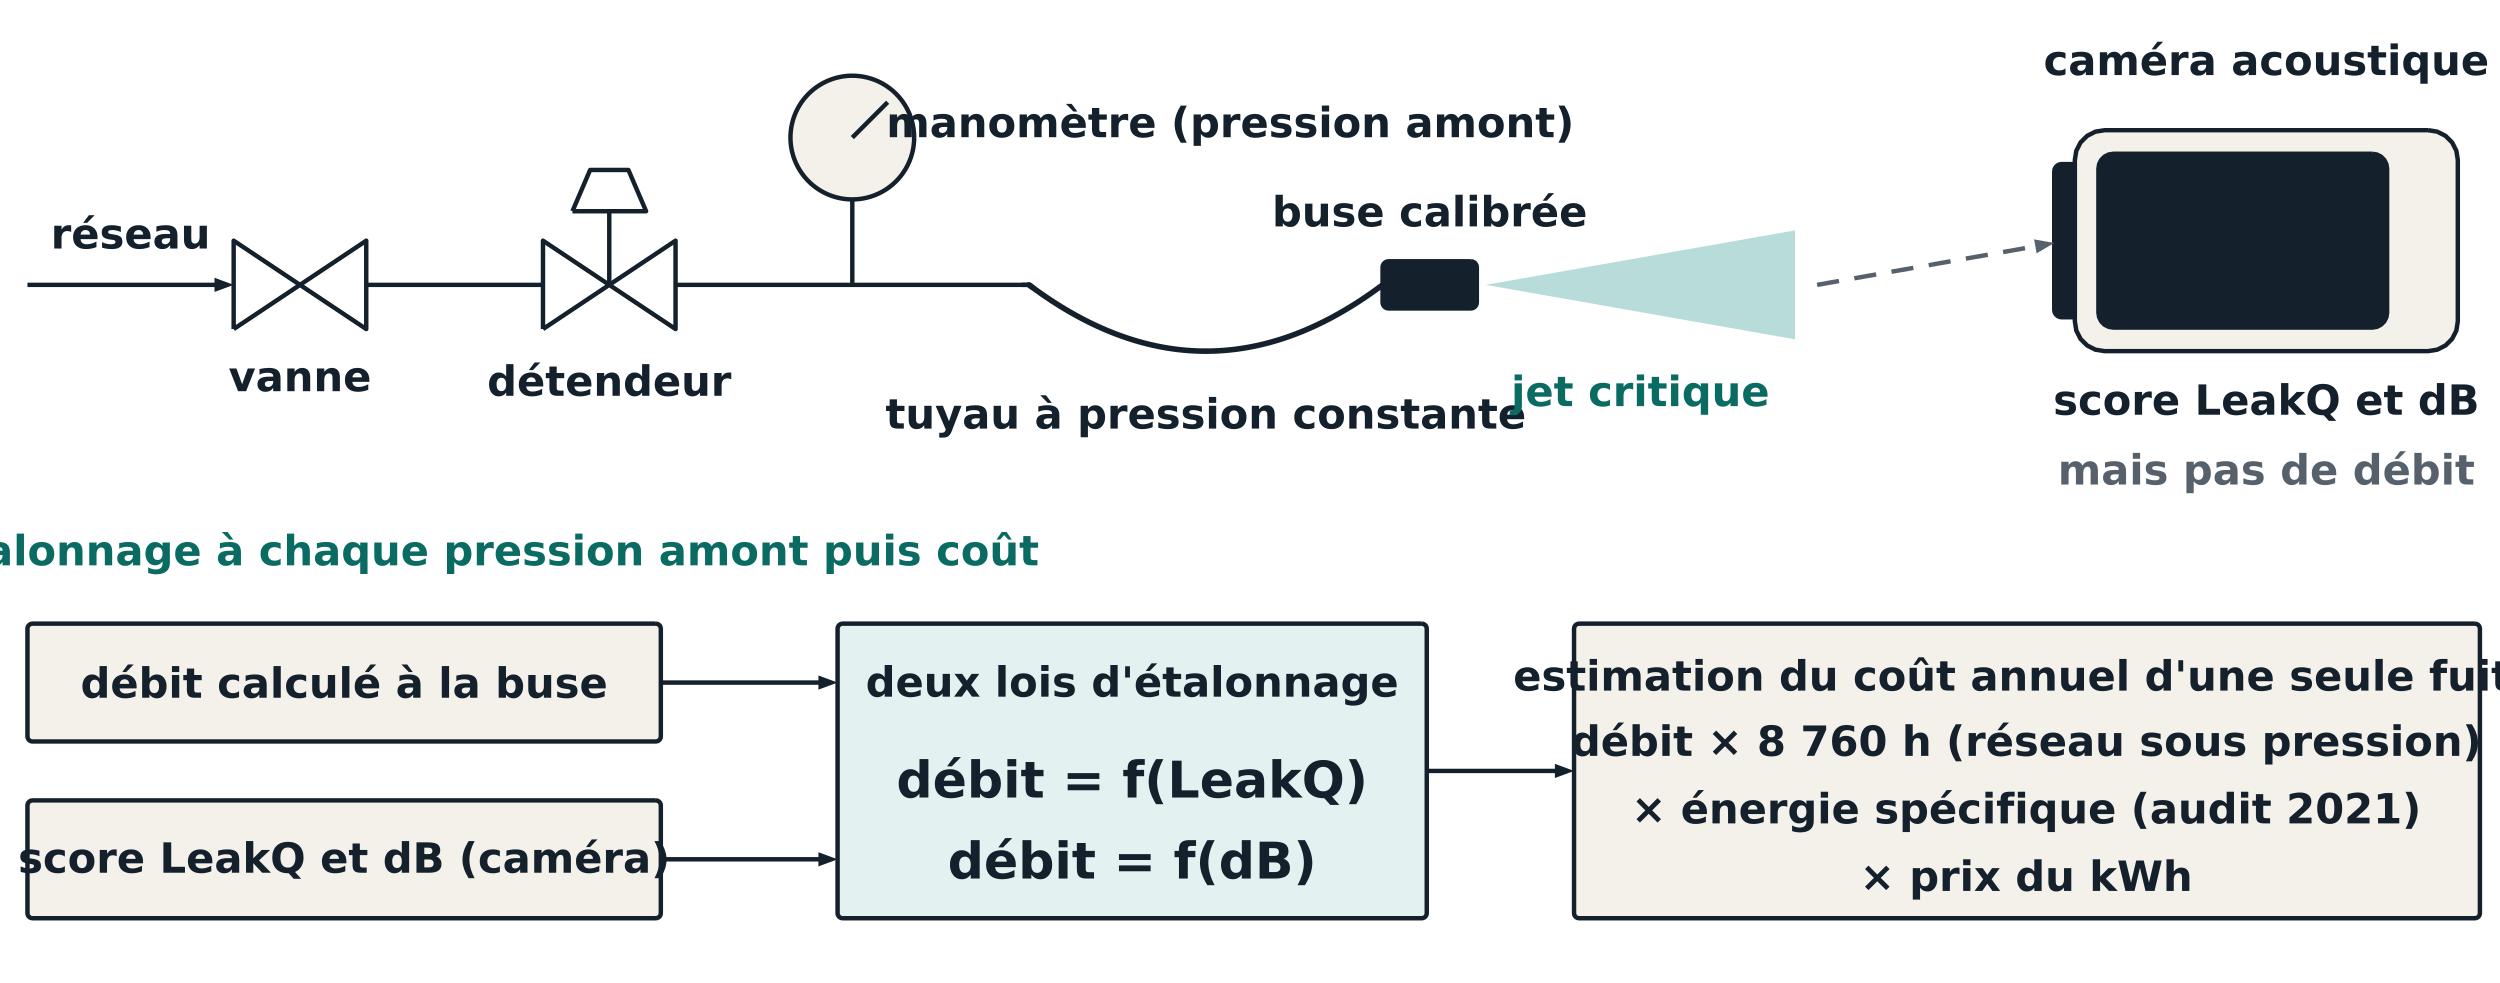
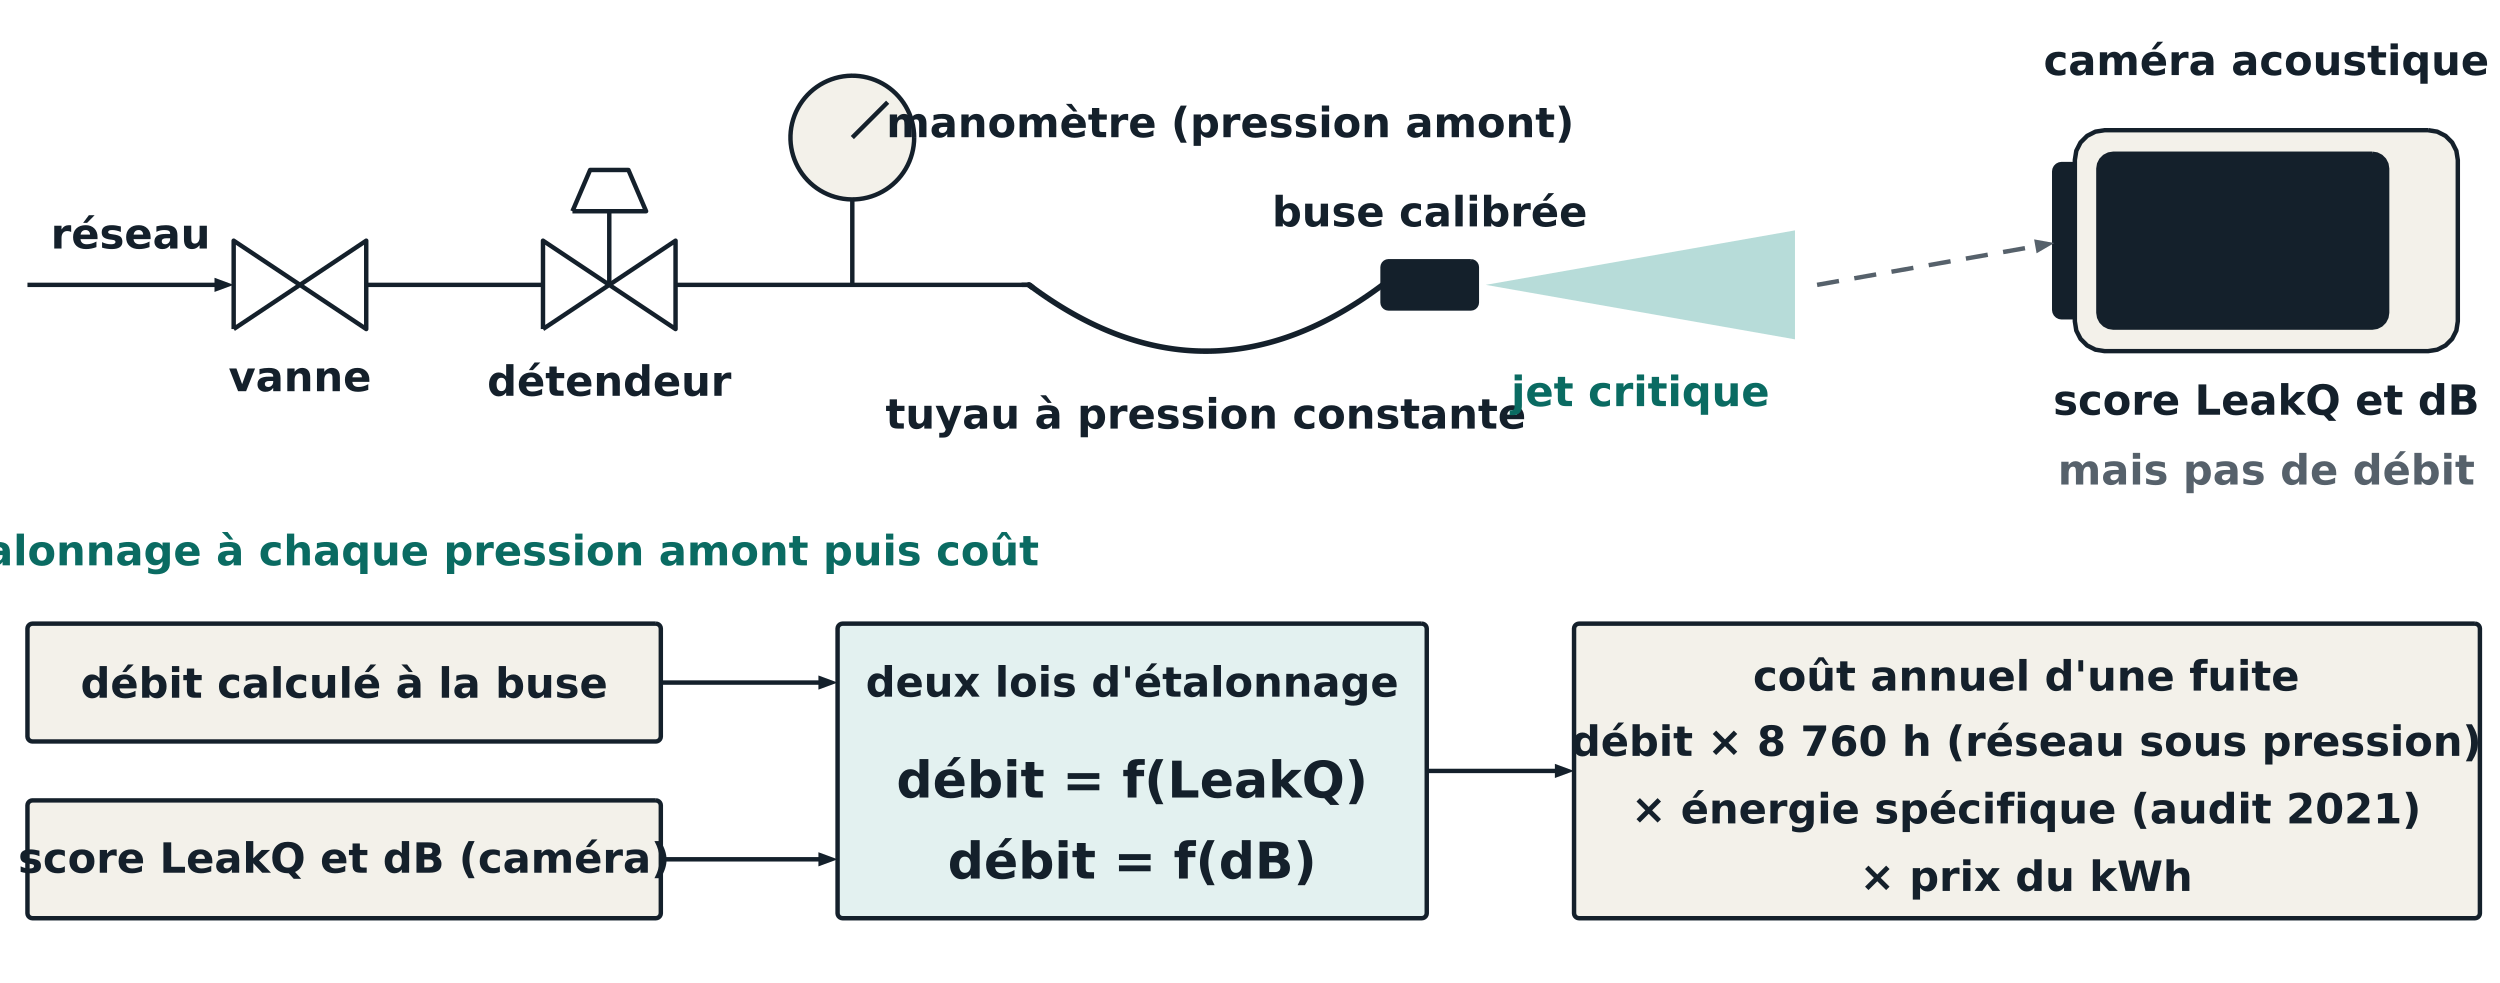
- <svg xmlns="http://www.w3.org/2000/svg" viewBox="0 0 1680 660" class="tf-figure" width="1680" height="660" style="aspect-ratio: 1680 / 660" data-viewbox="0 0 1680 660" data-min-text="28" data-slot="1680x660" preserveAspectRatio="xMinYMin meet" role="img" aria-label="Banc d'étalonnage en schéma de principe : réseau d'air comprimé, vanne, détendeur, manomètre de pression amont, tuyau à pression constante, buse calibrée et jet critique, observé par une caméra acoustique qui donne un score LeakQ et des décibels mais pas de débit. En dessous, l'étalonnage : pour chaque pression amont, le débit calculé à la buse et les indications de la caméra donnent deux lois, débit en fonction du score LeakQ et débit en fonction des décibels, puis l'estimation du coût annuel d'une seule fuite : débit fois 8 760 heures fois énergie spécifique de l'audit 2021 fois prix du kWh.">
+ <svg xmlns="http://www.w3.org/2000/svg" viewBox="0 0 1680 660" class="tf-figure" width="1680" height="660" style="aspect-ratio: 1680 / 660" data-viewbox="0 0 1680 660" data-min-text="28" data-slot="1680x660" preserveAspectRatio="xMinYMin meet" role="img" aria-label="Banc d'étalonnage en schéma de principe : réseau d'air comprimé, vanne, détendeur, manomètre de pression amont, tuyau à pression constante, buse calibrée et jet critique, observé par une caméra acoustique qui donne un score LeakQ et des décibels mais pas de débit. En dessous, l'étalonnage : pour chaque pression amont, le débit calculé à la buse et les indications de la caméra donnent deux lois, débit en fonction du score LeakQ et débit en fonction des décibels, puis le coût annuel d'une fuite : débit fois 8 760 heures fois énergie spécifique de l'audit 2021 fois prix du kWh.">
  <defs>
    <style type="text/css">.tf-figure *{stroke-linejoin: round; stroke-linecap: butt}</style>
  </defs>
  <g id="tf-leak-bench-figure_1">
    <g id="tf-leak-bench-patch_1">
      <path d="M 0 660  L 1680 660  L 1680 0  L 0 0  L 0 660  z " style="fill: none; opacity: 0" />
    </g>
    <g id="tf-leak-bench-axes_1">
      <g id="tf-leak-bench-tf-line--0" class="tf-line">
        <path d="M 246.109 191.425  L 364.887 191.425  " clip-path="url(#tf-leak-bench-pf0071cb59c)" style="fill: none; stroke: var(--ink, #14202B); stroke-width: 2.987" />
      </g>
      <g id="tf-leak-bench-tf-line--1" class="tf-line">
        <path d="M 409.429 191.425  L 409.429 141.935  " clip-path="url(#tf-leak-bench-pf0071cb59c)" style="fill: none; stroke: var(--ink, #14202B); stroke-width: 2.987" />
      </g>
      <g id="tf-leak-bench-tf-line--2" class="tf-line">
        <path d="M 453.971 191.425  L 691.527 191.425  " clip-path="url(#tf-leak-bench-pf0071cb59c)" style="fill: none; stroke: var(--ink, #14202B); stroke-width: 2.987" />
      </g>
      <g id="tf-leak-bench-tf-line--3" class="tf-line">
        <path d="M 572.749 191.425  L 572.749 134.016  " clip-path="url(#tf-leak-bench-pf0071cb59c)" style="fill: none; stroke: var(--ink, #14202B); stroke-width: 2.987" />
      </g>
      <g id="tf-leak-bench-tf-cable--4" class="tf-cable">
        <path d="M 691.527 191.425  L 693.524 192.91  L 695.52 194.37  L 697.516 195.804  L 699.512 197.213  L 701.509 198.597  L 703.505 199.956  L 705.501 201.289  L 707.497 202.598  L 709.494 203.881  L 711.49 205.139  L 713.486 206.372  L 715.483 207.58  L 717.479 208.763  L 719.475 209.92  L 721.471 211.053  L 723.468 212.16  L 725.464 213.242  L 727.46 214.299  L 729.456 215.33  L 731.453 216.337  L 733.449 217.318  L 735.445 218.274  L 737.442 219.206  L 739.438 220.111  L 741.434 220.992  L 743.43 221.848  L 745.427 222.678  L 747.423 223.483  L 749.419 224.263  L 751.415 225.018  L 753.412 225.748  L 755.408 226.452  L 757.404 227.132  L 759.401 227.786  L 761.397 228.415  L 763.393 229.019  L 765.389 229.598  L 767.386 230.151  L 769.382 230.68  L 771.378 231.183  L 773.374 231.661  L 775.371 232.114  L 777.367 232.542  L 779.363 232.945  L 781.36 233.322  L 783.356 233.674  L 785.352 234.001  L 787.348 234.303  L 789.345 234.58  L 791.341 234.832  L 793.337 235.058  L 795.333 235.26  L 797.33 235.436  L 799.326 235.587  L 801.322 235.712  L 803.319 235.813  L 805.315 235.889  L 807.311 235.939  L 809.307 235.964  L 811.304 235.964  L 813.3 235.939  L 815.296 235.889  L 817.292 235.813  L 819.289 235.712  L 821.285 235.587  L 823.281 235.436  L 825.277 235.26  L 827.274 235.058  L 829.27 234.832  L 831.266 234.58  L 833.263 234.303  L 835.259 234.001  L 837.255 233.674  L 839.251 233.322  L 841.248 232.945  L 843.244 232.542  L 845.24 232.114  L 847.236 231.661  L 849.233 231.183  L 851.229 230.68  L 853.225 230.151  L 855.222 229.598  L 857.218 229.019  L 859.214 228.415  L 861.21 227.786  L 863.207 227.132  L 865.203 226.452  L 867.199 225.748  L 869.195 225.018  L 871.192 224.263  L 873.188 223.483  L 875.184 222.678  L 877.181 221.848  L 879.177 220.992  L 881.173 220.111  L 883.169 219.206  L 885.166 218.274  L 887.162 217.318  L 889.158 216.337  L 891.154 215.33  L 893.151 214.299  L 895.147 213.242  L 897.143 212.16  L 899.14 211.053  L 901.136 209.92  L 903.132 208.763  L 905.128 207.58  L 907.125 206.372  L 909.121 205.139  L 911.117 203.881  L 913.113 202.598  L 915.11 201.289  L 917.106 199.956  L 919.102 198.597  L 921.099 197.213  L 923.095 195.804  L 925.091 194.37  L 927.087 192.91  L 929.084 191.425  " clip-path="url(#tf-leak-bench-pf0071cb59c)" style="fill: none; stroke: var(--ink, #14202B); stroke-width: 3.733" />
      </g>
      <g id="tf-leak-bench-tf-line--38" class="tf-line">
        <path d="M 691.527 191.425  L 687.047 191.425  " clip-path="url(#tf-leak-bench-pf0071cb59c)" style="fill: none; stroke: var(--ink, #14202B); stroke-width: 2.987; stroke-linecap: round" />
      </g>
      <g id="tf-leak-bench-tf-cable--39" class="tf-cable">
        <path d="M 691.527 191.425  L 693.524 192.91  " clip-path="url(#tf-leak-bench-pf0071cb59c)" style="fill: none; stroke: var(--ink, #14202B); stroke-width: 3.733; stroke-linecap: round" />
      </g>
      <g id="tf-leak-bench-tf-polygon--5" class="tf-polygon">
        <path d="M 157.025 221.12  L 157.025 161.731  L 246.109 221.12  L 246.109 161.731  L 157.025 221.12  " clip-path="url(#tf-leak-bench-pf0071cb59c)" style="fill: none; stroke: var(--ink, #14202B); stroke-width: 2.987" />
      </g>
      <g id="tf-leak-bench-tf-polygon--6" class="tf-polygon">
        <path d="M 364.887 221.12  L 364.887 161.731  L 453.971 221.12  L 453.971 161.731  L 364.887 221.12  " clip-path="url(#tf-leak-bench-pf0071cb59c)" style="fill: none; stroke: var(--ink, #14202B); stroke-width: 2.987" />
      </g>
      <g id="tf-leak-bench-tf-polygon--7" class="tf-polygon">
        <path d="M 384.684 141.935  L 434.175 141.935  L 422.297 114.22  L 396.561 114.22  L 384.684 141.935  " clip-path="url(#tf-leak-bench-pf0071cb59c)" style="fill: none; stroke: var(--ink, #14202B); stroke-width: 2.987" />
      </g>
      <g id="tf-leak-bench-tf-circle--8" class="tf-circle">
        <path d="M 614.321 92.444  L 614.231 89.696  L 613.958 86.961  L 613.506 84.249  L 612.875 81.573  L 612.069 78.945  L 611.091 76.376  L 609.945 73.877  L 608.637 71.459  L 607.171 69.133  L 605.556 66.909  L 603.796 64.797  L 601.901 62.806  L 599.879 60.944  L 597.737 59.22  L 595.487 57.641  L 593.137 56.214  L 590.698 54.946  L 588.181 53.841  L 585.596 52.906  L 582.955 52.143  L 580.269 51.557  L 577.55 51.149  L 574.81 50.922  L 572.062 50.877  L 569.316 51.013  L 566.585 51.331  L 563.882 51.828  L 561.217 52.503  L 558.602 53.352  L 556.05 54.373  L 553.57 55.56  L 551.174 56.908  L 548.873 58.411  L 546.676 60.064  L 544.593 61.858  L 542.633 63.786  L 540.805 65.839  L 539.116 68.008  L 537.575 70.284  L 536.187 72.657  L 534.96 75.117  L 533.897 77.652  L 533.004 80.253  L 532.286 82.906  L 531.744 85.601  L 531.381 88.326  L 531.199 91.069  L 531.199 93.818  L 531.381 96.561  L 531.744 99.286  L 532.286 101.981  L 533.004 104.635  L 533.897 107.235  L 534.96 109.77  L 536.187 112.23  L 537.575 114.603  L 539.116 116.879  L 540.805 119.049  L 542.633 121.102  L 544.593 123.029  L 546.676 124.823  L 548.873 126.476  L 551.174 127.979  L 553.57 129.328  L 556.05 130.514  L 558.602 131.535  L 561.217 132.384  L 563.882 133.059  L 566.585 133.557  L 569.316 133.874  L 572.062 134.01  L 574.81 133.965  L 577.55 133.738  L 580.269 133.33  L 582.955 132.744  L 585.596 131.981  L 588.181 131.046  L 590.698 129.942  L 593.137 128.673  L 595.487 127.247  L 597.737 125.668  L 599.879 123.944  L 601.901 122.082  L 603.796 120.09  L 605.556 117.978  L 607.171 115.754  L 608.637 113.428  L 609.945 111.01  L 611.091 108.511  L 612.069 105.942  L 612.875 103.314  L 613.506 100.638  L 613.958 97.927  L 614.231 95.191  z " clip-path="url(#tf-leak-bench-pf0071cb59c)" style="fill: var(--slide-bg, #F3F1EA)" />
      </g>
      <g id="tf-leak-bench-tf-circle--9" class="tf-circle">
        <path d="M 614.321 92.444  L 614.231 89.696  L 613.958 86.961  L 613.506 84.249  L 612.875 81.573  L 612.069 78.945  L 611.091 76.376  L 609.945 73.877  L 608.637 71.459  L 607.171 69.133  L 605.556 66.909  L 603.796 64.797  L 601.901 62.806  L 599.879 60.944  L 597.737 59.22  L 595.487 57.641  L 593.137 56.214  L 590.698 54.946  L 588.181 53.841  L 585.596 52.906  L 582.955 52.143  L 580.269 51.557  L 577.55 51.149  L 574.81 50.922  L 572.062 50.877  L 569.316 51.013  L 566.585 51.331  L 563.882 51.828  L 561.217 52.503  L 558.602 53.352  L 556.05 54.373  L 553.57 55.56  L 551.174 56.908  L 548.873 58.411  L 546.676 60.064  L 544.593 61.858  L 542.633 63.786  L 540.805 65.839  L 539.116 68.008  L 537.575 70.284  L 536.187 72.657  L 534.96 75.117  L 533.897 77.652  L 533.004 80.253  L 532.286 82.906  L 531.744 85.601  L 531.381 88.326  L 531.199 91.069  L 531.199 93.818  L 531.381 96.561  L 531.744 99.286  L 532.286 101.981  L 533.004 104.635  L 533.897 107.235  L 534.96 109.77  L 536.187 112.23  L 537.575 114.603  L 539.116 116.879  L 540.805 119.049  L 542.633 121.102  L 544.593 123.029  L 546.676 124.823  L 548.873 126.476  L 551.174 127.979  L 553.57 129.328  L 556.05 130.514  L 558.602 131.535  L 561.217 132.384  L 563.882 133.059  L 566.585 133.557  L 569.316 133.874  L 572.062 134.01  L 574.81 133.965  L 577.55 133.738  L 580.269 133.33  L 582.955 132.744  L 585.596 131.981  L 588.181 131.046  L 590.698 129.942  L 593.137 128.673  L 595.487 127.247  L 597.737 125.668  L 599.879 123.944  L 601.901 122.082  L 603.796 120.09  L 605.556 117.978  L 607.171 115.754  L 608.637 113.428  L 609.945 111.01  L 611.091 108.511  L 612.069 105.942  L 612.875 103.314  L 613.506 100.638  L 613.958 97.927  L 614.231 95.191  L 614.321 92.444  " clip-path="url(#tf-leak-bench-pf0071cb59c)" style="fill: none; stroke: var(--ink, #14202B); stroke-width: 2.987" />
      </g>
      <g id="tf-leak-bench-tf-box--10" class="tf-box">
        <path d="M 988.432 175.588  L 989.668 175.784  L 990.783 176.352  L 991.668 177.237  L 992.236 178.352  L 992.432 179.588  L 992.432 203.263  L 992.236 204.499  L 991.668 205.614  L 990.783 206.499  L 989.668 207.067  L 988.432 207.263  L 933.084 207.263  L 931.848 207.067  L 930.732 206.499  L 929.848 205.614  L 929.279 204.499  L 929.084 203.263  L 929.084 179.588  L 929.279 178.352  L 929.848 177.237  L 930.732 176.352  L 931.848 175.784  L 933.084 175.588  z " clip-path="url(#tf-leak-bench-pf0071cb59c)" style="fill: var(--ink, #14202B)" />
      </g>
      <g id="tf-leak-bench-tf-box--11" class="tf-box">
        <path d="M 988.432 175.588  L 989.668 175.784  L 990.783 176.352  L 991.668 177.237  L 992.236 178.352  L 992.432 179.588  L 992.432 203.263  L 992.236 204.499  L 991.668 205.614  L 990.783 206.499  L 989.668 207.067  L 988.432 207.263  L 933.084 207.263  L 931.848 207.067  L 930.732 206.499  L 929.848 205.614  L 929.279 204.499  L 929.084 203.263  L 929.084 179.588  L 929.279 178.352  L 929.848 177.237  L 930.732 176.352  L 931.848 175.784  L 933.084 175.588  L 988.432 175.588  " clip-path="url(#tf-leak-bench-pf0071cb59c)" style="fill: none; stroke: var(--ink, #14202B); stroke-width: 2.987" />
      </g>
      <g id="tf-leak-bench-tf-polygon--12" class="tf-polygon">
        <path d="M 998.371 191.425  L 1206.233 228.049  L 1206.233 154.802  z " clip-path="url(#tf-leak-bench-pf0071cb59c)" style="fill: var(--accent, #0E8A7E); opacity: 0.3" />
      </g>
      <g id="tf-leak-bench-tf-box--13" class="tf-box">
        <path d="M 1393.257 110.26  L 1394.803 110.505  L 1396.196 111.215  L 1397.303 112.321  L 1398.013 113.715  L 1398.257 115.26  L 1398.257 208.201  L 1398.013 209.747  L 1397.303 211.14  L 1396.196 212.247  L 1394.803 212.957  L 1393.257 213.201  L 1385.441 213.201  L 1383.896 212.957  L 1382.502 212.247  L 1381.396 211.14  L 1380.685 209.747  L 1380.441 208.201  L 1380.441 115.26  L 1380.685 113.715  L 1381.396 112.321  L 1382.502 111.215  L 1383.896 110.505  L 1385.441 110.26  z " clip-path="url(#tf-leak-bench-pf0071cb59c)" style="fill: var(--ink, #14202B)" />
      </g>
      <g id="tf-leak-bench-tf-box--14" class="tf-box">
        <path d="M 1393.257 110.26  L 1394.803 110.505  L 1396.196 111.215  L 1397.303 112.321  L 1398.013 113.715  L 1398.257 115.26  L 1398.257 208.201  L 1398.013 209.747  L 1397.303 211.14  L 1396.196 212.247  L 1394.803 212.957  L 1393.257 213.201  L 1385.441 213.201  L 1383.896 212.957  L 1382.502 212.247  L 1381.396 211.14  L 1380.685 209.747  L 1380.441 208.201  L 1380.441 115.26  L 1380.685 113.715  L 1381.396 112.321  L 1382.502 111.215  L 1383.896 110.505  L 1385.441 110.26  L 1393.257 110.26  " clip-path="url(#tf-leak-bench-pf0071cb59c)" style="fill: none; stroke: var(--ink, #14202B); stroke-width: 2.987" />
      </g>
      <g id="tf-leak-bench-tf-box--15" class="tf-box">
        <path d="M 1631.651 87.495  L 1637.831 88.473  L 1643.407 91.314  L 1647.831 95.739  L 1650.672 101.314  L 1651.651 107.495  L 1651.651 215.967  L 1650.672 222.148  L 1647.831 227.723  L 1643.407 232.148  L 1637.831 234.988  L 1631.651 235.967  L 1414.298 235.967  L 1408.118 234.988  L 1402.542 232.148  L 1398.118 227.723  L 1395.277 222.148  L 1394.298 215.967  L 1394.298 107.495  L 1395.277 101.314  L 1398.118 95.739  L 1402.542 91.314  L 1408.118 88.473  L 1414.298 87.495  z " clip-path="url(#tf-leak-bench-pf0071cb59c)" style="fill: var(--slide-bg, #F3F1EA)" />
      </g>
      <g id="tf-leak-bench-tf-box--16" class="tf-box">
        <path d="M 1631.651 87.495  L 1637.831 88.473  L 1643.407 91.314  L 1647.831 95.739  L 1650.672 101.314  L 1651.651 107.495  L 1651.651 215.967  L 1650.672 222.148  L 1647.831 227.723  L 1643.407 232.148  L 1637.831 234.988  L 1631.651 235.967  L 1414.298 235.967  L 1408.118 234.988  L 1402.542 232.148  L 1398.118 227.723  L 1395.277 222.148  L 1394.298 215.967  L 1394.298 107.495  L 1395.277 101.314  L 1398.118 95.739  L 1402.542 91.314  L 1408.118 88.473  L 1414.298 87.495  L 1631.651 87.495  " clip-path="url(#tf-leak-bench-pf0071cb59c)" style="fill: none; stroke: var(--ink, #14202B); stroke-width: 2.987" />
      </g>
      <g id="tf-leak-bench-tf-box--17" class="tf-box">
        <path d="M 440.713 419.084  L 441.751 419.248  L 442.688 419.725  L 443.431 420.469  L 443.908 421.405  L 444.073 422.444  L 444.073 494.909  L 443.908 495.947  L 443.431 496.884  L 442.688 497.627  L 441.751 498.105  L 440.713 498.269  L 21.811 498.269  L 20.773 498.105  L 19.836 497.627  L 19.093 496.884  L 18.615 495.947  L 18.451 494.909  L 18.451 422.444  L 18.615 421.405  L 19.093 420.469  L 19.836 419.725  L 20.773 419.248  L 21.811 419.084  z " clip-path="url(#tf-leak-bench-pf0071cb59c)" style="fill: var(--slide-bg, #F3F1EA)" />
      </g>
      <g id="tf-leak-bench-tf-box--18" class="tf-box">
        <path d="M 440.713 419.084  L 441.751 419.248  L 442.688 419.725  L 443.431 420.469  L 443.908 421.405  L 444.073 422.444  L 444.073 494.909  L 443.908 495.947  L 443.431 496.884  L 442.688 497.627  L 441.751 498.105  L 440.713 498.269  L 21.811 498.269  L 20.773 498.105  L 19.836 497.627  L 19.093 496.884  L 18.615 495.947  L 18.451 494.909  L 18.451 422.444  L 18.615 421.405  L 19.093 420.469  L 19.836 419.725  L 20.773 419.248  L 21.811 419.084  L 440.713 419.084  " clip-path="url(#tf-leak-bench-pf0071cb59c)" style="fill: none; stroke: var(--ink, #14202B); stroke-width: 2.987" />
      </g>
      <g id="tf-leak-bench-tf-box--19" class="tf-box">
        <path d="M 440.713 537.862  L 441.751 538.026  L 442.688 538.504  L 443.431 539.247  L 443.908 540.184  L 444.073 541.222  L 444.073 613.687  L 443.908 614.726  L 443.431 615.662  L 442.688 616.406  L 441.751 616.883  L 440.713 617.047  L 21.811 617.047  L 20.773 616.883  L 19.836 616.406  L 19.093 615.662  L 18.615 614.726  L 18.451 613.687  L 18.451 541.222  L 18.615 540.184  L 19.093 539.247  L 19.836 538.504  L 20.773 538.026  L 21.811 537.862  z " clip-path="url(#tf-leak-bench-pf0071cb59c)" style="fill: var(--slide-bg, #F3F1EA)" />
      </g>
      <g id="tf-leak-bench-tf-box--20" class="tf-box">
        <path d="M 440.713 537.862  L 441.751 538.026  L 442.688 538.504  L 443.431 539.247  L 443.908 540.184  L 444.073 541.222  L 444.073 613.687  L 443.908 614.726  L 443.431 615.662  L 442.688 616.406  L 441.751 616.883  L 440.713 617.047  L 21.811 617.047  L 20.773 616.883  L 19.836 616.406  L 19.093 615.662  L 18.615 614.726  L 18.451 613.687  L 18.451 541.222  L 18.615 540.184  L 19.093 539.247  L 19.836 538.504  L 20.773 538.026  L 21.811 537.862  L 440.713 537.862  " clip-path="url(#tf-leak-bench-pf0071cb59c)" style="fill: none; stroke: var(--ink, #14202B); stroke-width: 2.987" />
      </g>
      <g id="tf-leak-bench-tf-box--21" class="tf-box">
        <path d="M 955.418 419.084  L 956.456 419.248  L 957.393 419.725  L 958.136 420.469  L 958.614 421.405  L 958.778 422.444  L 958.778 613.687  L 958.614 614.726  L 958.136 615.662  L 957.393 616.406  L 956.456 616.883  L 955.418 617.047  L 566.211 617.047  L 565.173 616.883  L 564.236 616.406  L 563.493 615.662  L 563.015 614.726  L 562.851 613.687  L 562.851 422.444  L 563.015 421.405  L 563.493 420.469  L 564.236 419.725  L 565.173 419.248  L 566.211 419.084  z " clip-path="url(#tf-leak-bench-pf0071cb59c)" style="fill: var(--accent, #0E8A7E); opacity: 0.12" />
      </g>
      <g id="tf-leak-bench-tf-box--22" class="tf-box">
        <path d="M 955.418 419.084  L 956.456 419.248  L 957.393 419.725  L 958.136 420.469  L 958.614 421.405  L 958.778 422.444  L 958.778 613.687  L 958.614 614.726  L 958.136 615.662  L 957.393 616.406  L 956.456 616.883  L 955.418 617.047  L 566.211 617.047  L 565.173 616.883  L 564.236 616.406  L 563.493 615.662  L 563.015 614.726  L 562.851 613.687  L 562.851 422.444  L 563.015 421.405  L 563.493 420.469  L 564.236 419.725  L 565.173 419.248  L 566.211 419.084  L 955.418 419.084  " clip-path="url(#tf-leak-bench-pf0071cb59c)" style="fill: none; stroke: var(--ink, #14202B); stroke-width: 2.987" />
      </g>
      <g id="tf-leak-bench-tf-box--23" class="tf-box">
        <path d="M 1663.138 419.084  L 1664.176 419.248  L 1665.113 419.725  L 1665.856 420.469  L 1666.334 421.405  L 1666.498 422.444  L 1666.498 613.687  L 1666.334 614.726  L 1665.856 615.662  L 1665.113 616.406  L 1664.176 616.883  L 1663.138 617.047  L 1061.12 617.047  L 1060.082 616.883  L 1059.145 616.406  L 1058.402 615.662  L 1057.924 614.726  L 1057.76 613.687  L 1057.76 422.444  L 1057.924 421.405  L 1058.402 420.469  L 1059.145 419.725  L 1060.082 419.248  L 1061.12 419.084  z " clip-path="url(#tf-leak-bench-pf0071cb59c)" style="fill: var(--slide-bg, #F3F1EA)" />
      </g>
      <g id="tf-leak-bench-tf-box--24" class="tf-box">
        <path d="M 1663.138 419.084  L 1664.176 419.248  L 1665.113 419.725  L 1665.856 420.469  L 1666.334 421.405  L 1666.498 422.444  L 1666.498 613.687  L 1666.334 614.726  L 1665.856 615.662  L 1665.113 616.406  L 1664.176 616.883  L 1663.138 617.047  L 1061.12 617.047  L 1060.082 616.883  L 1059.145 616.406  L 1058.402 615.662  L 1057.924 614.726  L 1057.76 613.687  L 1057.76 422.444  L 1057.924 421.405  L 1058.402 420.469  L 1059.145 419.725  L 1060.082 419.248  L 1061.12 419.084  L 1663.138 419.084  " clip-path="url(#tf-leak-bench-pf0071cb59c)" style="fill: none; stroke: var(--ink, #14202B); stroke-width: 2.987" />
      </g>
      <g id="tf-leak-bench-tf-arrow--25" class="tf-arrow">
        <path d="M 18.451 191.425  L 145.433 191.425  " clip-path="url(#tf-leak-bench-pf0071cb59c)" style="fill: none; stroke: var(--ink, #14202B); stroke-width: 2.987" />
      </g>
      <g id="tf-leak-bench-tf-arrow--26" class="tf-arrow">
        <path d="M 1221.08 191.425  L 1369.025 165.317  " clip-path="url(#tf-leak-bench-pf0071cb59c)" style="fill: none; stroke-dasharray: 14.933,10.453; stroke-dashoffset: 0; stroke: var(--muted, #56616B); stroke-width: 2.987" />
      </g>
      <g id="tf-leak-bench-tf-arrow--27" class="tf-arrow">
        <path d="M 444.073 458.676  L 551.259 458.676  " clip-path="url(#tf-leak-bench-pf0071cb59c)" style="fill: none; stroke: var(--ink, #14202B); stroke-width: 2.987" />
      </g>
      <g id="tf-leak-bench-tf-arrow--28" class="tf-arrow">
        <path d="M 444.073 577.455  L 551.259 577.455  " clip-path="url(#tf-leak-bench-pf0071cb59c)" style="fill: none; stroke: var(--ink, #14202B); stroke-width: 2.987" />
      </g>
      <g id="tf-leak-bench-tf-arrow--29" class="tf-arrow">
        <path d="M 958.778 518.065  L 1046.168 518.065  " clip-path="url(#tf-leak-bench-pf0071cb59c)" style="fill: none; stroke: var(--ink, #14202B); stroke-width: 2.987" />
      </g>
      <g id="tf-leak-bench-tf-arrow--30" class="tf-arrow">
        <path d="M 157.025 191.425  L 144.145 186.665  L 144.145 196.185  z " clip-path="url(#tf-leak-bench-pf0071cb59c)" style="fill: var(--ink, #14202B)" />
      </g>
      <g id="tf-leak-bench-tf-arrow--31" class="tf-arrow">
        <path d="M 1380.441 163.303  L 1366.929 160.854  L 1368.584 170.229  z " clip-path="url(#tf-leak-bench-pf0071cb59c)" style="fill: var(--muted, #56616B)" />
      </g>
      <g id="tf-leak-bench-tf-arrow--32" class="tf-arrow">
        <path d="M 562.851 458.676  L 549.971 453.916  L 549.971 463.436  z " clip-path="url(#tf-leak-bench-pf0071cb59c)" style="fill: var(--ink, #14202B)" />
      </g>
      <g id="tf-leak-bench-tf-arrow--33" class="tf-arrow">
        <path d="M 562.851 577.455  L 549.971 572.695  L 549.971 582.215  z " clip-path="url(#tf-leak-bench-pf0071cb59c)" style="fill: var(--ink, #14202B)" />
      </g>
      <g id="tf-leak-bench-tf-arrow--34" class="tf-arrow">
        <path d="M 1057.76 518.065  L 1044.88 513.305  L 1044.88 522.825  z " clip-path="url(#tf-leak-bench-pf0071cb59c)" style="fill: var(--ink, #14202B)" />
      </g>
      <g id="tf-leak-bench-tf-line--35" class="tf-line">
        <path d="M 572.749 92.444  L 596.505 68.688  " clip-path="url(#tf-leak-bench-pf0071cb59c)" style="fill: none; stroke: var(--ink, #14202B); stroke-width: 2.987" />
      </g>
      <g id="tf-leak-bench-tf-box--36" class="tf-box">
        <path d="M 1594.14 103.332  L 1597.23 103.821  L 1600.017 105.241  L 1602.23 107.454  L 1603.65 110.241  L 1604.14 113.332  L 1604.14 210.13  L 1603.65 213.22  L 1602.23 216.008  L 1600.017 218.22  L 1597.23 219.641  L 1594.14 220.13  L 1420.135 220.13  L 1417.045 219.641  L 1414.257 218.22  L 1412.045 216.008  L 1410.625 213.22  L 1410.135 210.13  L 1410.135 113.332  L 1410.625 110.241  L 1412.045 107.454  L 1414.257 105.241  L 1417.045 103.821  L 1420.135 103.332  z " clip-path="url(#tf-leak-bench-pf0071cb59c)" style="fill: var(--ink, #14202B)" />
      </g>
      <g id="tf-leak-bench-tf-box--37" class="tf-box">
        <path d="M 1594.14 103.332  L 1597.23 103.821  L 1600.017 105.241  L 1602.23 107.454  L 1603.65 110.241  L 1604.14 113.332  L 1604.14 210.13  L 1603.65 213.22  L 1602.23 216.008  L 1600.017 218.22  L 1597.23 219.641  L 1594.14 220.13  L 1420.135 220.13  L 1417.045 219.641  L 1414.257 218.22  L 1412.045 216.008  L 1410.625 213.22  L 1410.135 210.13  L 1410.135 113.332  L 1410.625 110.241  L 1412.045 107.454  L 1414.257 105.241  L 1417.045 103.821  L 1420.135 103.332  L 1594.14 103.332  " clip-path="url(#tf-leak-bench-pf0071cb59c)" style="fill: none; stroke: var(--ink, #14202B); stroke-width: 2.987" />
      </g>
      <g id="tf-leak-bench-tf-label--40" class="tf-label tf-ink">
        <text style="font-weight: 600; font-size: 28px; font-family: 'Instrument Sans', 'DejaVu Sans'; text-anchor: middle; fill: var(--ink, #14202B)" x="231.262" y="468.896" transform="rotate(-0 231.2618 468.8964)">débit calculé à la buse</text>
      </g>
      <g id="tf-leak-bench-tf-label--41" class="tf-label tf-ink">
        <text style="font-weight: 600; font-size: 28px; font-family: 'Instrument Sans', 'DejaVu Sans'; text-anchor: middle; fill: var(--ink, #14202B)" x="231.262" y="586.471" transform="rotate(-0 231.2618 586.4714)">score LeakQ et dB (caméra)</text>
      </g>
      <g id="tf-leak-bench-tf-label--42" class="tf-label tf-ink">
        <text style="font-weight: 600; font-size: 28px; font-family: 'Instrument Sans', 'DejaVu Sans'; text-anchor: middle; fill: var(--ink, #14202B)" x="87.738" y="167.002" transform="rotate(-0 87.73818 167.0018)">réseau</text>
      </g>
      <g id="tf-leak-bench-tf-label--43" class="tf-label tf-ink">
        <text style="font-weight: 600; font-size: 28px; font-family: 'Instrument Sans', 'DejaVu Sans'; text-anchor: middle; fill: var(--ink, #14202B)" x="201.567" y="262.904" transform="rotate(-0 201.5673 262.9036)">vanne</text>
      </g>
      <g id="tf-leak-bench-tf-label--44" class="tf-label tf-ink">
        <text style="font-weight: 600; font-size: 28px; font-family: 'Instrument Sans', 'DejaVu Sans'; text-anchor: middle; fill: var(--ink, #14202B)" x="409.429" y="265.984" transform="rotate(-0 409.4291 265.9836)">détendeur</text>
      </g>
      <g id="tf-leak-bench-tf-label--45" class="tf-label tf-ink">
        <text style="font-weight: 600; font-size: 28px; font-family: 'Instrument Sans', 'DejaVu Sans'; text-anchor: middle; fill: var(--ink, #14202B)" x="826.732" y="92.212" transform="rotate(-0 826.7319 92.21197)">manomètre (pression amont)</text>
      </g>
      <g id="tf-leak-bench-tf-label--46" class="tf-label tf-ink">
        <text style="font-weight: 600; font-size: 28px; font-family: 'Instrument Sans', 'DejaVu Sans'; text-anchor: middle; fill: var(--ink, #14202B)" x="810.305" y="287.999" transform="rotate(-0 810.3055 287.9991)">tuyau à pression constante</text>
      </g>
      <g id="tf-leak-bench-tf-label--47" class="tf-label tf-ink">
        <text style="font-weight: 600; font-size: 28px; font-family: 'Instrument Sans', 'DejaVu Sans'; text-anchor: middle; fill: var(--ink, #14202B)" x="960.758" y="152.155" transform="rotate(-0 960.7578 152.1545)">buse calibrée</text>
      </g>
      <g id="tf-leak-bench-tf-label--48" class="tf-label tf-ink">
        <text style="font-weight: 600; font-size: 28px; font-family: 'Instrument Sans', 'DejaVu Sans'; text-anchor: middle; fill: var(--accent-text, #0A6B62)" x="1102.302" y="272.913" transform="rotate(-0 1102.302 272.9134)">jet critique</text>
      </g>
      <g id="tf-leak-bench-tf-label--49" class="tf-label tf-ink">
        <text style="font-weight: 600; font-size: 28px; font-family: 'Instrument Sans', 'DejaVu Sans'; text-anchor: middle; fill: var(--ink, #14202B)" x="1522.975" y="50.443" transform="rotate(-0 1522.975 50.44273)">caméra acoustique</text>
      </g>
      <g id="tf-leak-bench-tf-label--50" class="tf-label tf-ink">
        <text style="font-weight: 600; font-size: 28px; font-family: 'Instrument Sans', 'DejaVu Sans'; text-anchor: middle; fill: var(--ink, #14202B)" x="1522.975" y="278.711" transform="rotate(-0 1522.975 278.7113)">score LeakQ et dB</text>
      </g>
      <g id="tf-leak-bench-tf-label--51" class="tf-label tf-ink">
        <text style="font-weight: 600; font-size: 28px; font-family: 'Instrument Sans', 'DejaVu Sans'; text-anchor: middle; fill: var(--muted, #56616B)" x="1522.975" y="325.612" transform="rotate(-0 1522.975 325.6122)">mais pas de débit</text>
      </g>
      <g id="tf-leak-bench-tf-label--52" class="tf-label tf-ink">
        <text style="font-weight: 700; font-size: 28px; font-family: 'Instrument Sans', 'DejaVu Sans'; text-anchor: middle; fill: var(--accent-text, #0A6B62)" x="327.834" y="379.883" transform="rotate(-0 327.8337 379.8827)">Étalonnage à chaque pression amont puis coût</text>
      </g>
      <g id="tf-leak-bench-tf-label--53" class="tf-label tf-ink">
        <text style="font-weight: 600; font-size: 28px; font-family: 'Instrument Sans', 'DejaVu Sans'; text-anchor: middle; fill: var(--ink, #14202B)" x="760.815" y="468.146" transform="rotate(-0 760.8145 468.146)">deux lois d'étalonnage</text>
      </g>
      <g id="tf-leak-bench-tf-label--54" class="tf-label tf-ink">
        <text style="font-weight: 600; font-size: 34px; font-family: 'Instrument Sans', 'DejaVu Sans'; text-anchor: middle; fill: var(--ink, #14202B)" x="760.815" y="535.943" transform="rotate(-0 760.8145 535.9432)">débit = f(LeakQ)</text>
      </g>
      <g id="tf-leak-bench-tf-label--55" class="tf-label tf-ink">
        <text style="font-weight: 600; font-size: 34px; font-family: 'Instrument Sans', 'DejaVu Sans'; text-anchor: middle; fill: var(--ink, #14202B)" x="760.815" y="590.383" transform="rotate(-0 760.8145 590.3832)">débit = f(dB)</text>
      </g>
      <g id="tf-leak-bench-tf-label--56" class="tf-label tf-ink">
-         <text style="font-weight: 700; font-size: 28px; font-family: 'Instrument Sans', 'DejaVu Sans'; text-anchor: middle; fill: var(--ink, #14202B)" x="1361.634" y="464.074" transform="rotate(-0 1361.634 464.0741)">estimation du coût annuel d'une seule fuite</text>
+         <text style="font-weight: 700; font-size: 28px; font-family: 'Instrument Sans', 'DejaVu Sans'; text-anchor: middle; fill: var(--ink, #14202B)" x="1361.634" y="464.074" transform="rotate(-0 1361.634 464.0741)">coût annuel d'une fuite</text>
      </g>
      <g id="tf-leak-bench-tf-label--57" class="tf-label tf-ink">
        <text style="font-weight: 600; font-size: 28px; font-family: 'Instrument Sans', 'DejaVu Sans'; text-anchor: middle; fill: var(--ink, #14202B)" x="1361.634" y="507.936" transform="rotate(-0 1361.634 507.9356)">débit × 8 760 h (réseau sous pression)</text>
      </g>
      <g id="tf-leak-bench-tf-label--58" class="tf-label tf-ink">
        <text style="font-weight: 600; font-size: 28px; font-family: 'Instrument Sans', 'DejaVu Sans'; text-anchor: middle; fill: var(--ink, #14202B)" x="1361.634" y="553.327" transform="rotate(-0 1361.634 553.3272)">× énergie spécifique (audit 2021)</text>
      </g>
      <g id="tf-leak-bench-tf-label--59" class="tf-label tf-ink">
        <text style="font-weight: 600; font-size: 28px; font-family: 'Instrument Sans', 'DejaVu Sans'; text-anchor: middle; fill: var(--ink, #14202B)" x="1361.634" y="598.704" transform="rotate(-0 1361.634 598.7036)">× prix du kWh</text>
      </g>
    </g>
  </g>
  <defs>
    <clipPath id="tf-leak-bench-pf0071cb59c">
      <rect x="0" y="0" width="1680" height="660" />
    </clipPath>
  </defs>
</svg>
